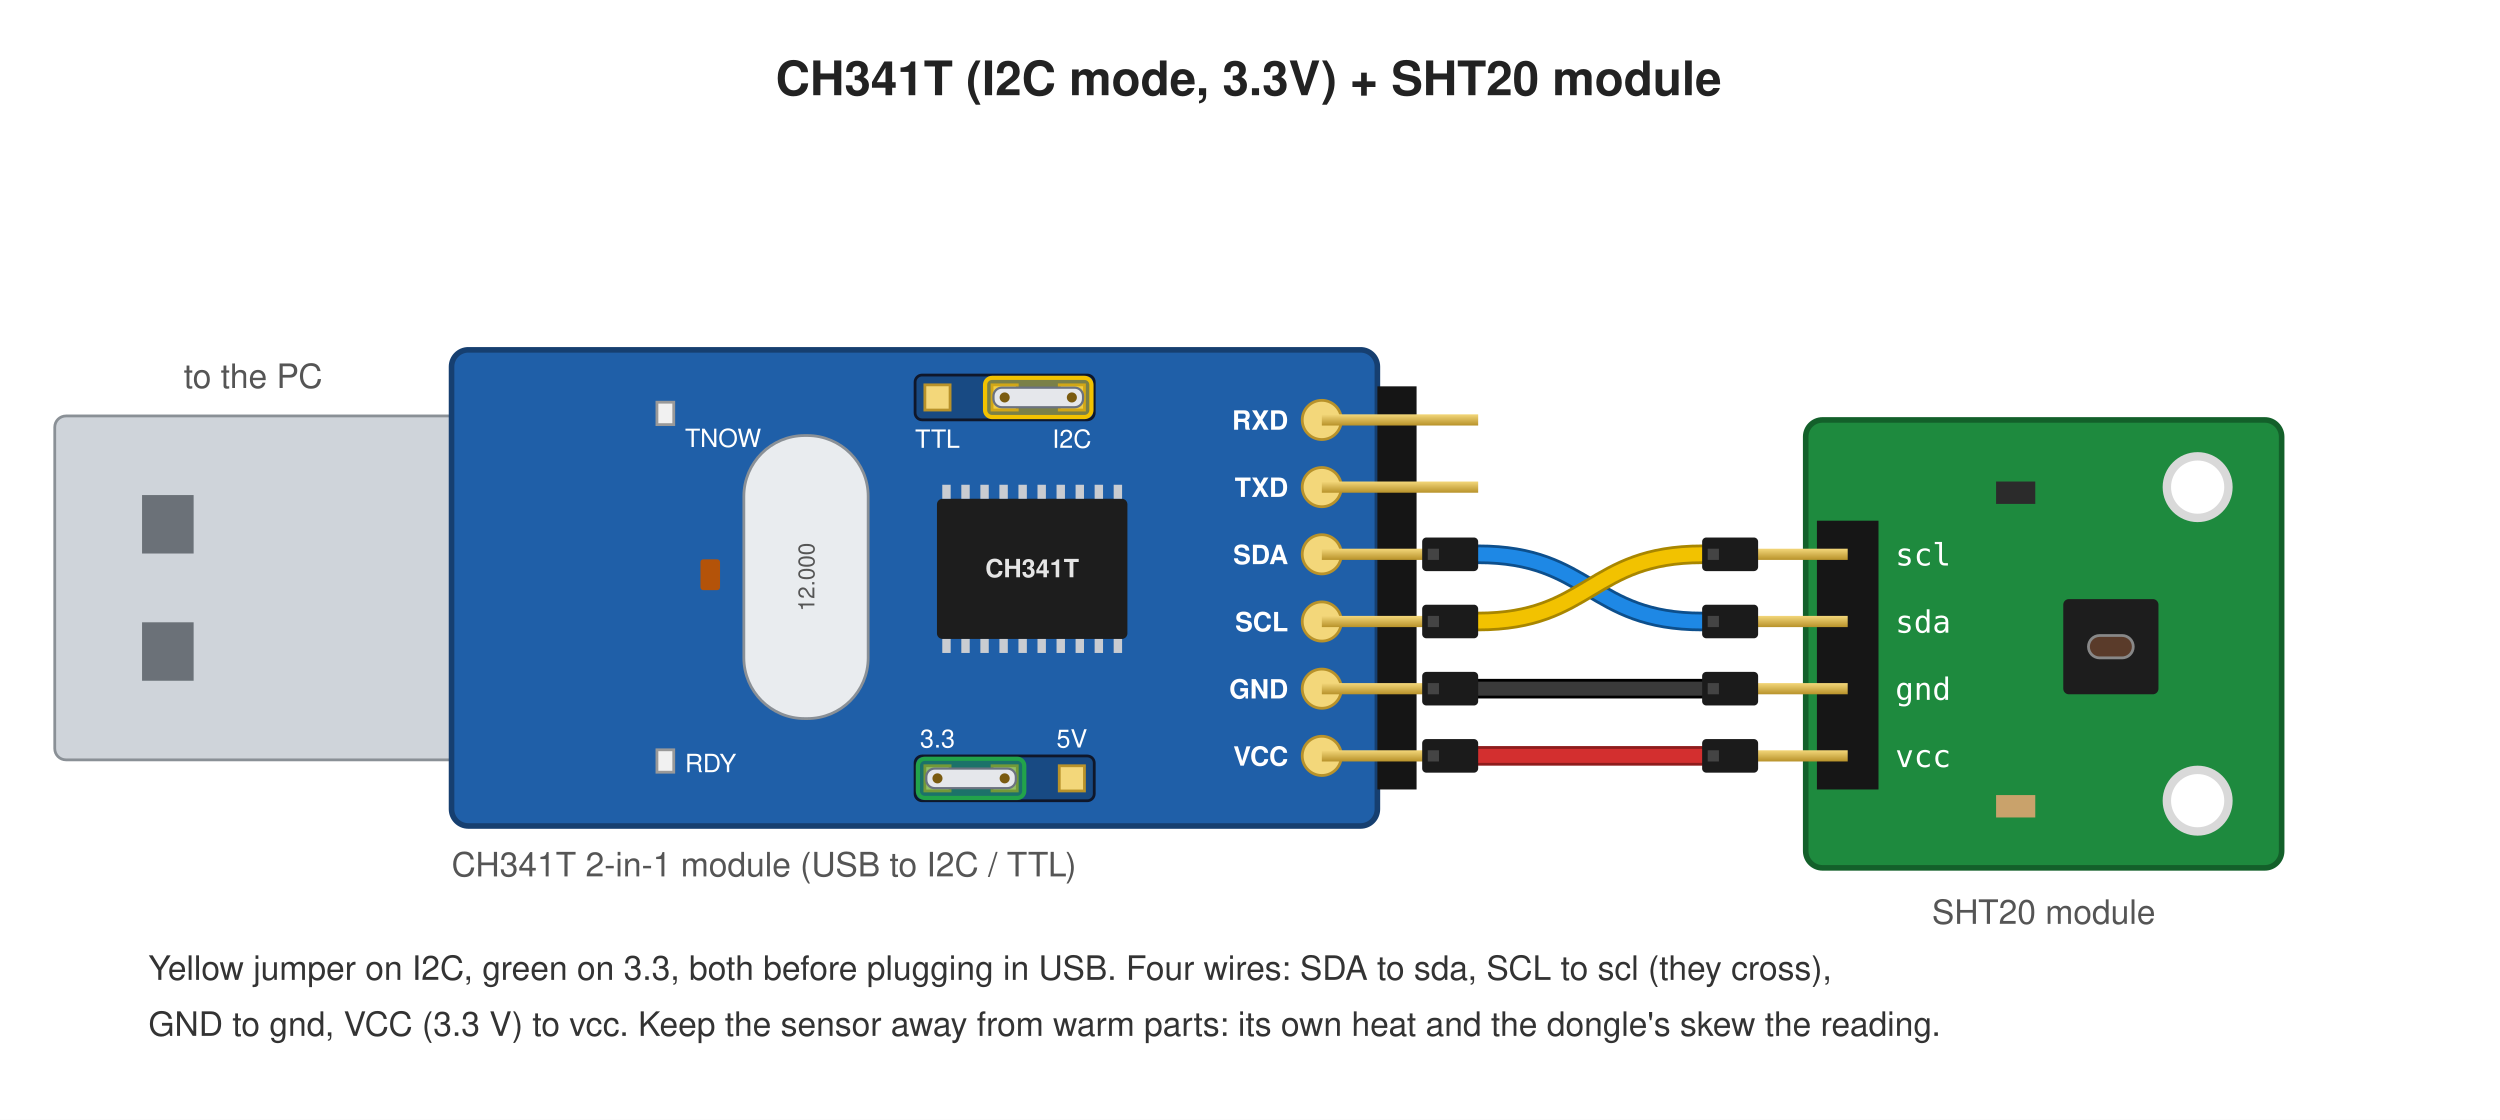
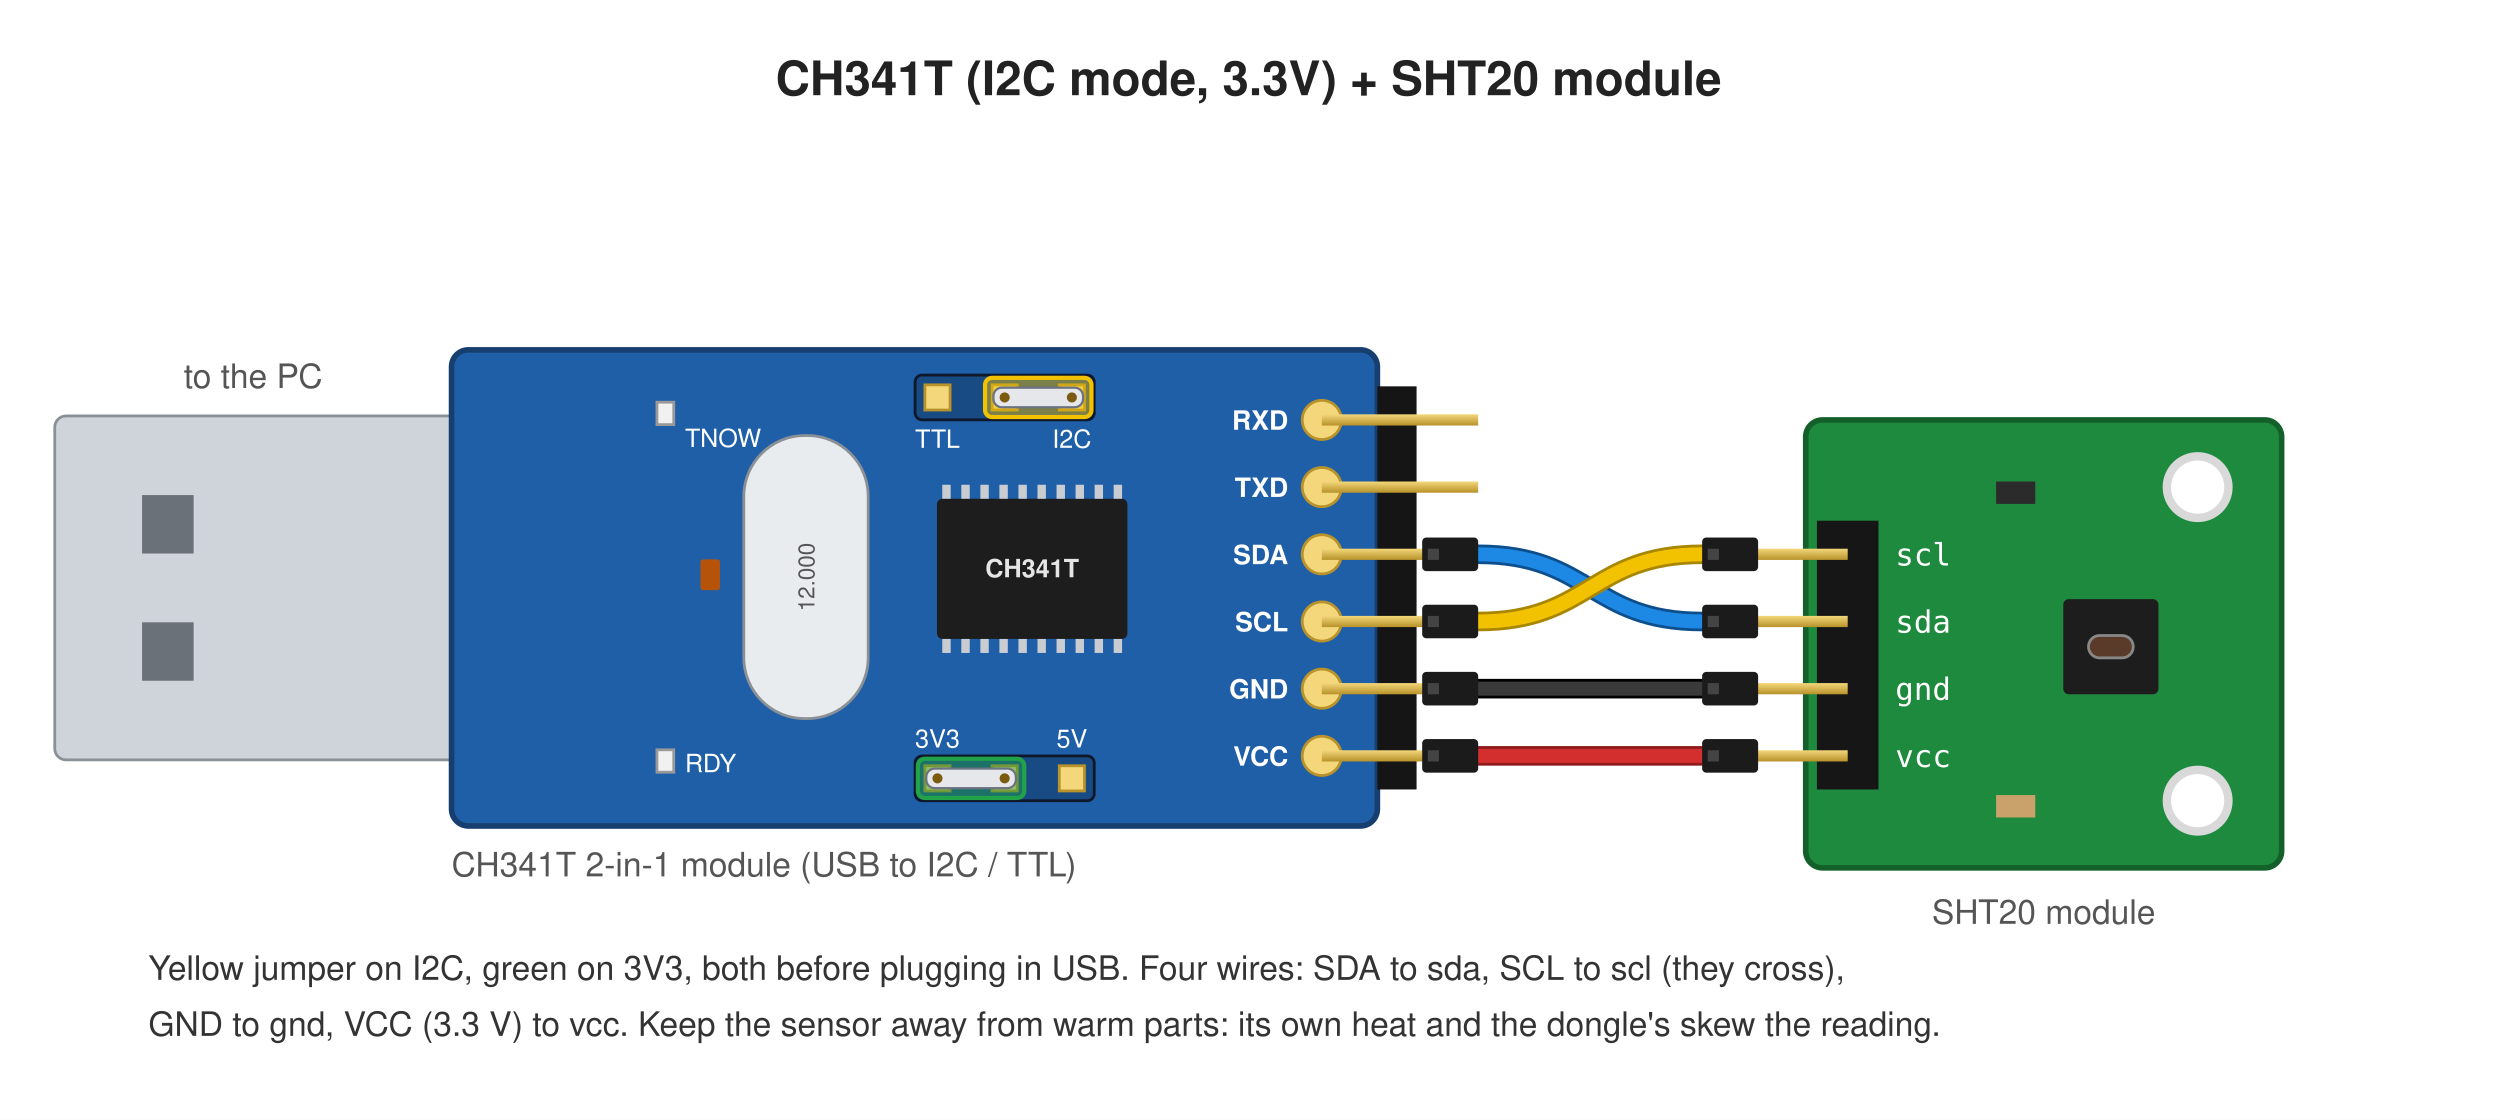
<svg xmlns="http://www.w3.org/2000/svg" viewBox="0 0 893 400" width="893" height="400" font-family="Helvetica, Arial, sans-serif">
  <style>@media (prefers-color-scheme: dark) { .bg { fill-opacity: 0.85 } }</style>
  <defs>
    <linearGradient id="metal" x1="0" y1="0" x2="0" y2="1">
      <stop offset="0" stop-color="#e9ecef" />
      <stop offset="0.5" stop-color="#b8bec5" />
      <stop offset="1" stop-color="#d9dde1" />
    </linearGradient>
    <linearGradient id="pin" x1="0" y1="0" x2="0" y2="1">
      <stop offset="0" stop-color="#f3d77a" />
      <stop offset="1" stop-color="#b8922a" />
    </linearGradient>
    <g id="dupont">
      <rect x="0" y="-6" width="20" height="12" rx="1.5" fill="#1b1b1b" />
      <rect x="2" y="-2" width="4" height="4" fill="#444" />
    </g>
  </defs>
  <rect class="bg" width="893" height="400" fill="#ffffff" />
  <text x="446" y="34" text-anchor="middle" font-size="17" font-weight="bold" fill="#222">CH341T (I2C mode, 3.3V) + SHT20 module</text>
  <text x="90.425" y="138.583" text-anchor="middle" font-size="12" fill="#555">to the PC</text>
  <rect x="19.559" y="148.583" width="179.528" height="122.835" rx="4" fill="#cfd4da" stroke="#8a9096" />
  <rect x="50.74" y="176.835" width="18.425" height="20.882" fill="#6b7178" />
  <rect x="50.74" y="222.283" width="18.425" height="20.882" fill="#6b7178" />
  <rect x="161.291" y="124.961" width="330.709" height="170.079" rx="6" fill="#1f5fa8" stroke="#163f70" stroke-width="2" />
  <text x="161.291" y="313.039" font-size="12" fill="#555">CH341T 2-in-1 module (USB to I2C / TTL)</text>
  <rect x="492.0" y="138.0" width="14" height="144.0" fill="#151515" />
  <circle cx="472.157" cy="150.0" r="7" fill="#f3d77a" stroke="#b8922a" />
  <rect x="472.157" y="148.0" width="55.843" height="4" fill="url(#pin)" />
  <text x="460.157" y="153.5" text-anchor="end" font-size="9.5" font-weight="bold" fill="#fff">RXD</text>
  <circle cx="472.157" cy="174.0" r="7" fill="#f3d77a" stroke="#b8922a" />
  <rect x="472.157" y="172.0" width="55.843" height="4" fill="url(#pin)" />
  <text x="460.157" y="177.5" text-anchor="end" font-size="9.5" font-weight="bold" fill="#fff">TXD</text>
  <circle cx="472.157" cy="198.0" r="7" fill="#f3d77a" stroke="#b8922a" />
  <rect x="472.157" y="196.0" width="55.843" height="4" fill="url(#pin)" />
  <text x="460.157" y="201.5" text-anchor="end" font-size="9.5" font-weight="bold" fill="#fff">SDA</text>
  <circle cx="472.157" cy="222.0" r="7" fill="#f3d77a" stroke="#b8922a" />
  <rect x="472.157" y="220.0" width="55.843" height="4" fill="url(#pin)" />
  <text x="460.157" y="225.5" text-anchor="end" font-size="9.5" font-weight="bold" fill="#fff">SCL</text>
  <circle cx="472.157" cy="246.0" r="7" fill="#f3d77a" stroke="#b8922a" />
  <rect x="472.157" y="244.0" width="55.843" height="4" fill="url(#pin)" />
  <text x="460.157" y="249.5" text-anchor="end" font-size="9.5" font-weight="bold" fill="#fff">GND</text>
  <circle cx="472.157" cy="270.0" r="7" fill="#f3d77a" stroke="#b8922a" />
  <rect x="472.157" y="268.0" width="55.843" height="4" fill="url(#pin)" />
  <text x="460.157" y="273.5" text-anchor="end" font-size="9.5" font-weight="bold" fill="#fff">VCC</text>
  <rect x="334.677" y="178.157" width="68.031" height="50.079" rx="2" fill="#1d1d1d" />
  <rect x="336.579" y="173.157" width="3" height="5" fill="#c9ccd1" />
  <rect x="336.579" y="228.236" width="3" height="5" fill="#c9ccd1" />
  <rect x="343.382" y="173.157" width="3" height="5" fill="#c9ccd1" />
  <rect x="343.382" y="228.236" width="3" height="5" fill="#c9ccd1" />
  <rect x="350.185" y="173.157" width="3" height="5" fill="#c9ccd1" />
  <rect x="350.185" y="228.236" width="3" height="5" fill="#c9ccd1" />
  <rect x="356.988" y="173.157" width="3" height="5" fill="#c9ccd1" />
  <rect x="356.988" y="228.236" width="3" height="5" fill="#c9ccd1" />
  <rect x="363.791" y="173.157" width="3" height="5" fill="#c9ccd1" />
  <rect x="363.791" y="228.236" width="3" height="5" fill="#c9ccd1" />
  <rect x="370.594" y="173.157" width="3" height="5" fill="#c9ccd1" />
  <rect x="370.594" y="228.236" width="3" height="5" fill="#c9ccd1" />
  <rect x="377.398" y="173.157" width="3" height="5" fill="#c9ccd1" />
  <rect x="377.398" y="228.236" width="3" height="5" fill="#c9ccd1" />
  <rect x="384.201" y="173.157" width="3" height="5" fill="#c9ccd1" />
  <rect x="384.201" y="228.236" width="3" height="5" fill="#c9ccd1" />
  <rect x="391.004" y="173.157" width="3" height="5" fill="#c9ccd1" />
  <rect x="391.004" y="228.236" width="3" height="5" fill="#c9ccd1" />
  <rect x="397.807" y="173.157" width="3" height="5" fill="#c9ccd1" />
  <rect x="397.807" y="228.236" width="3" height="5" fill="#c9ccd1" />
  <text x="368.693" y="206.197" text-anchor="middle" font-size="9" font-weight="bold" fill="#e5e5e5">CH341T</text>
  <rect x="265.701" y="155.575" width="44.409" height="101.102" rx="21.732" fill="#e9ecef" stroke="#8a9096" />
  <text transform="translate(290.9055 206.126) rotate(-90)" text-anchor="middle" font-size="8" fill="#555">12.000</text>
  <rect x="250.197" y="199.795" width="7" height="11" rx="1" fill="#b45309" />
  <rect x="326.866" y="133.969" width="64" height="16" rx="2.5" fill="#000" fill-opacity="0.22" stroke="#0f172a" stroke-width="1" />
  <rect x="378.366" y="137.469" width="9" height="9" fill="#f3d77a" stroke="#b8922a" />
  <rect x="354.366" y="137.469" width="9" height="9" fill="#f3d77a" stroke="#b8922a" />
  <rect x="330.366" y="137.469" width="9" height="9" fill="#f3d77a" stroke="#b8922a" />
  <rect x="351.866" y="134.969" width="38" height="14" rx="2.5" fill="#f2c200" fill-opacity="0.45" stroke="#f2c200" stroke-width="1.5" />
  <rect x="354.866" y="138.469" width="32" height="7" rx="3" fill="#e5e7eb" stroke="#6b7280" stroke-width="0.8" />
  <circle cx="358.866" cy="141.969" r="1.8" fill="#7a5b10" />
  <circle cx="382.866" cy="141.969" r="1.8" fill="#7a5b10" />
  <rect x="326.866" y="270.031" width="64" height="16" rx="2.5" fill="#000" fill-opacity="0.22" stroke="#0f172a" stroke-width="1" />
  <rect x="378.366" y="273.531" width="9" height="9" fill="#f3d77a" stroke="#b8922a" />
  <rect x="354.366" y="273.531" width="9" height="9" fill="#f3d77a" stroke="#b8922a" />
  <rect x="330.366" y="273.531" width="9" height="9" fill="#f3d77a" stroke="#b8922a" />
  <rect x="327.866" y="271.031" width="38" height="14" rx="2.5" fill="#22a34a" fill-opacity="0.45" stroke="#22a34a" stroke-width="1.5" />
  <rect x="330.866" y="274.531" width="32" height="7" rx="3" fill="#e5e7eb" stroke="#6b7280" stroke-width="0.8" />
  <circle cx="334.866" cy="278.031" r="1.8" fill="#7a5b10" />
  <circle cx="358.866" cy="278.031" r="1.8" fill="#7a5b10" />
  <text x="382.866" y="159.969" text-anchor="middle" font-size="9" fill="#fff">I2C</text>
  <text x="334.866" y="159.969" text-anchor="middle" font-size="9" fill="#fff">TTL</text>
  <text x="382.866" y="267.031" text-anchor="middle" font-size="9" fill="#fff">5V</text>
-   <text x="334.866" y="267.031" text-anchor="middle" font-size="9" fill="#fff">3.3</text>
+   <text x="334.866" y="267.031" text-anchor="middle" font-size="9" fill="#fff">3V3</text>
  <rect x="234.661" y="143.669" width="6" height="8" fill="#f1f1f1" stroke="#999" />
  <text x="244.661" y="159.669" font-size="9" fill="#fff">TNOW</text>
  <rect x="234.661" y="267.827" width="6" height="8" fill="#f1f1f1" stroke="#999" />
  <text x="244.661" y="275.827" font-size="9" fill="#fff">RDY</text>
  <g transform="translate(33 0)">
    <rect x="612" y="150" width="170" height="160" rx="6" fill="#1e8a3e" stroke="#13602a" stroke-width="2" />
    <circle cx="752" cy="174" r="11" fill="#fff" stroke="#d9d9d9" stroke-width="3" />
    <circle cx="752" cy="286" r="11" fill="#fff" stroke="#d9d9d9" stroke-width="3" />
    <rect x="616" y="186" width="22" height="96" fill="#161616" />
    <g fill="url(#pin)">
      <rect x="593" y="196" width="34" height="4" />
      <rect x="593" y="220" width="34" height="4" />
      <rect x="593" y="244" width="34" height="4" />
      <rect x="593" y="268" width="34" height="4" />
    </g>
    <g font-size="11" fill="#fff" font-family="Menlo, Consolas, monospace">
      <text x="644" y="202">scl</text>
      <text x="644" y="226">sda</text>
      <text x="644" y="250">gnd</text>
      <text x="644" y="274">vcc</text>
    </g>
    <rect x="704" y="214" width="34" height="34" rx="2" fill="#1d1d1d" />
    <rect x="713" y="227" width="16" height="8" rx="4" fill="#5a3b2a" stroke="#888" />
    <rect x="680" y="172" width="14" height="8" fill="#2b2b2b" />
    <rect x="680" y="284" width="14" height="8" fill="#c9a26b" />
    <text x="697" y="330" text-anchor="middle" font-size="12" fill="#555">SHT20 module</text>
    <g stroke-linecap="round" fill="none">
      <path d="M495 198 C 535 198, 535 222, 575 222" stroke="#0d4f8c" stroke-width="7" />
      <path d="M495 198 C 535 198, 535 222, 575 222" stroke="#1e88e5" stroke-width="5" />
      <path d="M495 222 C 535 222, 535 198, 575 198" stroke="#a88600" stroke-width="7" />
      <path d="M495 222 C 535 222, 535 198, 575 198" stroke="#f2c200" stroke-width="5" />
      <path d="M495 246 H 575" stroke="#000" stroke-width="7" />
      <path d="M495 246 H 575" stroke="#3a3a3a" stroke-width="5" />
      <path d="M495 270 H 575" stroke="#8e1c1c" stroke-width="7" />
      <path d="M495 270 H 575" stroke="#d32f2f" stroke-width="5" />
    </g>
    <use href="#dupont" x="475" y="198" />
    <use href="#dupont" x="475" y="222" />
    <use href="#dupont" x="475" y="246" />
    <use href="#dupont" x="475" y="270" />
    <use href="#dupont" x="575" y="198" />
    <use href="#dupont" x="575" y="222" />
    <use href="#dupont" x="575" y="246" />
    <use href="#dupont" x="575" y="270" />
    <g font-size="12" fill="#333">
-       <text x="20" y="350">Yellow jumper on I2C, green on 3.3, both before plugging in USB. Four wires: SDA to sda, SCL to scl (they cross),</text>
+       <text x="20" y="350">Yellow jumper on I2C, green on 3V3, both before plugging in USB. Four wires: SDA to sda, SCL to scl (they cross),</text>
      <text x="20" y="370">GND to gnd, VCC (3.3 V) to vcc. Keep the sensor away from warm parts: its own heat and the dongle's skew the reading.</text>
    </g>
  </g>
</svg>
